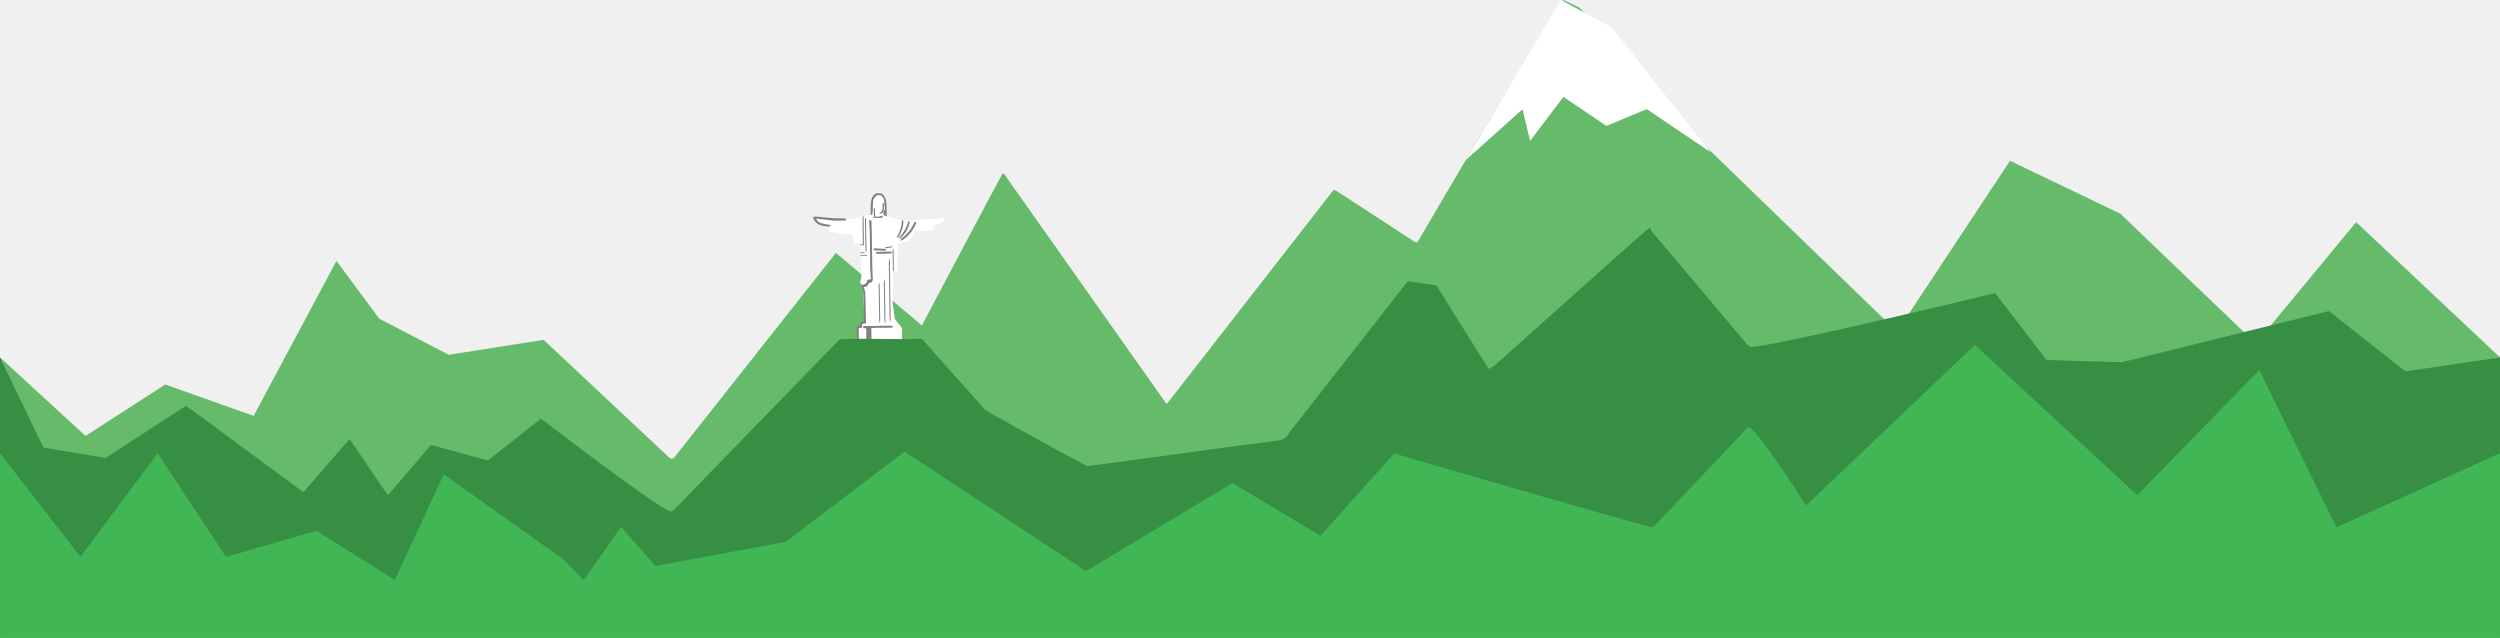
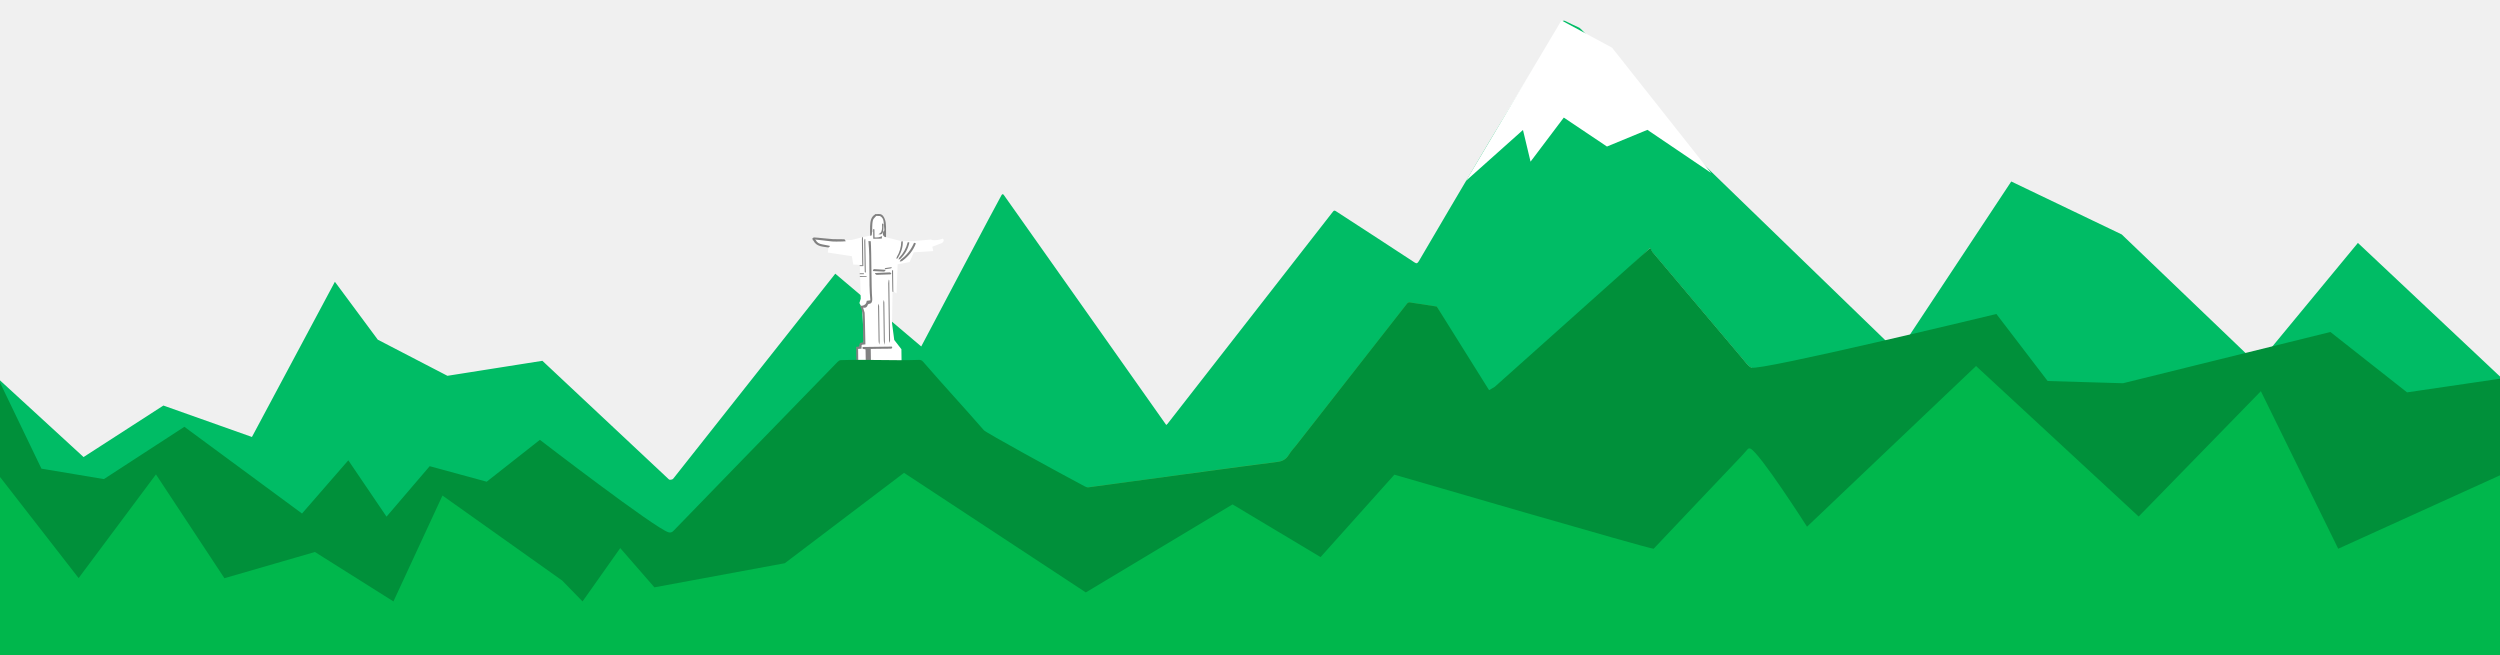
- <svg xmlns="http://www.w3.org/2000/svg" version="1.1" x="0px" y="0px" width="1920px" height="489.9px" viewBox="0 0 1920 489.9" enable-background="new 0 0 1920 489.9" xml:space="preserve">
-   <defs>
- </defs>
-   <g id="Mountains_copia">
-     <polygon fill="#41B655" points="1919.9,489.9 1919.9,291.2 1354.8,281.3 1101.9,203.7 878,319.3 689.9,284.4 508.3,365.9   428.8,354.2 0.1,356 0.1,489.9  " />
+ <svg xmlns="http://www.w3.org/2000/svg" xmlns:xlink="http://www.w3.org/1999/xlink" version="1.1" id="Capa_1" x="0px" y="0px" viewBox="0 0 1920 502.4" enable-background="new 0 0 1920 502.4" xml:space="preserve">
+   <symbol id="Mountains" viewBox="-959.9 -243.5 1920 489.9">
+     <polygon fill="#41B655" points="960,-243.4 960,-44.7 394.9,-34.9 142,42.7 -81.9,-72.8 -270.1,-37.9 -451.6,-119.5 -531.1,-107.8    -959.8,-109.6 -959.8,-243.4  " />
    <g>
-       <path fill="#66BB6A" d="M1920,291.1v-0.8c0,0-561.2-16.1-575.7-24.1c-2.6-1.4-4.4-4.2-6.5-6.6c-23.1-27.4-46.2-54.8-69.4-82.2    c-0.7-0.8-1.6-3-1.6-3l-119.3,113.3l-4.3,2.5l-40.1-70.8c0,0-13.9-2.1-20.8-3.2c-1-0.2-1.6,0.3-2.2,1.2    c-9.4,12-18.8,24.1-28.2,36.1c-18.9,24.1-37.7,48.2-56.6,72.3c-1.8,2.4-3.8,4.5-5.5,7.1c-2.4,3.8-5.2,5.2-8.7,5.6    c-16.5,2-33,4.3-49.5,6.5c-16.4,2.2-32.9,4.6-49.3,6.8c-15.4,2.1-46.1,6.2-46.1,6.2L517,404.5L0,365.5v-91l65.7,60.3l61.2-39.5    l67.9,24.1l63.6-119l32.9,44.4l53.4,27.7l72.8-11.5l97.2,91.1c0,0,2.1,0.5,3.2-0.8C543.6,318.7,642,194.2,642,194.2L708,250    c0,0,60-113.6,61.6-116.1c0.7-1.1,1.3-0.7,1.9,0.2c4.1,5.8,124.5,176.3,124.5,176.3s125.8-161.4,127.7-163.9    c0.8-1,1.4-0.7,2.2-0.2c9.8,6.4,55.8,36.2,60.3,39.3c1.6,1.1,2.3,0.6,3.3-1.1c15.2-26,30.5-51.9,45.8-77.8    c24.4-41.4,39.2-63.5,63.6-105c0.9-1.5,1.5-1.9,2.9-1.2c3.5,1.8,7.1,3.4,10.7,5.1c4,2,70.6,80.8,70.6,80.8l173.8,168.3l86.8-131.2    l84.7,40.6l104.1,99.7l77-93.2L1920,274.5V291.1z" />
+       <path fill="#00BC65" d="M960.1-44.7v0.8c0,0-561.2,16.1-575.7,24.1c-2.6,1.4-4.4,4.2-6.5,6.6c-23.1,27.4-46.2,54.8-69.4,82.2    c-0.7,0.8-1.6,3-1.6,3L187.7-41.2l-4.3-2.5l-40.1,70.8c0,0-13.9,2.1-20.8,3.2c-1,0.2-1.6-0.3-2.2-1.2c-9.4-12-18.8-24.1-28.2-36.1    C73.3-31,54.4-55.1,35.5-79.2c-1.8-2.4-3.8-4.5-5.5-7.1c-2.4-3.8-5.2-5.2-8.7-5.6c-16.5-2-33-4.3-49.5-6.5    c-16.4-2.2-32.9-4.6-49.3-6.8c-15.4-2.1-46.1-6.2-46.1-6.2L-443-158.1l-517,39.1v91l65.7-60.3l61.2,39.5l67.9-24.1l63.6,119    l32.9-44.4l53.4-27.7l72.8,11.5l97.2-91.1c0,0,2.1-0.5,3.2,0.8c25.8,32.6,124.2,157.1,124.2,157.1l65.9-55.8    c0,0,60,113.6,61.6,116.1c0.7,1.1,1.3,0.7,1.9-0.2C-184.3,106.6-64-63.9-64-63.9S61.8,97.5,63.8,100c0.8,1,1.4,0.7,2.2,0.2    c9.8-6.4,55.8-36.2,60.3-39.3c1.6-1.1,2.3-0.6,3.3,1.1c15.2,26,30.5,51.9,45.8,77.8c24.4,41.4,39.2,63.5,63.6,105    c0.9,1.5,1.5,1.9,2.9,1.2c3.5-1.8,7.1-3.4,10.7-5.1c4-2,70.6-80.8,70.6-80.8L497-8.2L583.8,123l84.7-40.6l104.1-99.7l77,93.2    L960.1-28V-44.7z" />
      <g>
-         <path fill="#FFFFFF" d="M725,167.9c-0.7-1.4-0.8-0.1-4.8,0.4c-4,0.5-4.8-0.4-4.8-0.4l-13.2,1.2l-9.3,0.1l-13-3.3l-0.8-1.3     l1.4-4.9l-1.1-7.7l-3.3-2.8l-2.8,0l-2.1,1.8l-1.4,3.8l-0.9,7.9l1,2l-6.9,1.4l-8.3,2.1l-7.1,0.3l-7-0.2l-3.1,0.4l-11.9-1.3l0.5,1     l3.2,3.3l7,1.4l0.3,1.8l-0.3,3l18.4,2.8l1.1,6.4l5,0.2l0.7,26l-1,3.3l2.1,4.1l1.3,24.7l-0.5,1.8l-2.2,2.2l-2.4,1.9l0.3,25.1     l33.9-0.5l-0.3-23.9l-5.5-7.1l-1.7-12.9l0.4-24.7l3.1,1.9l0.8-22.3l9.2-1.7l3.2-7.5l14.9-1l-0.7-3.3l7.1-2.7     C723.4,171.2,725.7,169.3,725,167.9z" />
+         <path fill="#FFFFFF" d="M-234.9,78.5c-0.7,1.4-0.8,0.1-4.8-0.4c-4-0.5-4.8,0.4-4.8,0.4l-13.2-1.2l-9.3-0.1l-13,3.3l-0.8,1.3     l1.4,4.9l-1.1,7.7l-3.3,2.8l-2.8,0l-2.1-1.8l-1.4-3.8l-0.9-7.9l1-2l-6.9-1.4l-8.3-2.1l-7.1-0.3l-7,0.2l-3.1-0.4l-11.9,1.3l0.5-1     l3.2-3.3l7-1.4l0.3-1.8l-0.3-3l18.4-2.8l1.1-6.4l5-0.2l0.7-26l-1-3.3l2.1-4.1l1.3-24.7l-0.5-1.8l-2.2-2.2l-2.4-1.9l0.3-25.1     l33.9,0.5l-0.3,23.9l-5.5,7.1l-1.7,12.9l0.4,24.7l3.1-1.9l0.8,22.3l9.2,1.7l3.2,7.5l14.9,1l-0.7,3.3l7.1,2.7     C-236.5,75.3-234.2,77.1-234.9,78.5z" />
        <g>
-           <path fill="#818181" d="M672.7,148.6c0.2,0.3-0.9,0.9-0.2,1.1c0.8,0.3,3.6,0.2,3.8,0.3c1.7,0.9,2.5,2.3,2.7,4.1      c0.2,2.1,0.4,4.1,0.6,6.2c0,0.3,0,0.8-0.1,0.9c-1.2,0.8-1.3,2.8-0.6,3.9c0.6,1,2,1.1,2,1.1s0.1-6.5,0-7.9      c-0.1-2.1-0.2-4.3-1-6.1c-0.6-1.5-1.6-3.4-3.6-3.7C674.5,148.3,673.1,148.6,672.7,148.6z" />
-           <path fill="#818181" d="M624.6,168.4c0.2,0.1,0.5,0.2,0.6,0.4c2.4,4.8,7.2,4.6,11.5,5.3c0.3,0.1,0.8-0.6,1.2-0.9      c-0.1-0.1-0.2-0.3-0.3-0.4c-1.9-0.4-3.8-0.7-5.7-1.1c-2.2-0.4-3.9-1.3-4.9-3.3c-0.6-1.1-1.3-1.3-2.3-0.7      C624.6,167.9,624.6,168.1,624.6,168.4z" />
-           <path fill="#818181" d="M670.4,161.8c0-1-0.2-2.1-0.1-3.1c0.1-1.9,0.1-3.8,0.6-5.6c0.3-1.1,1.5-2,2.3-3c0.4-0.5,0.7-0.8,0.7-0.8      s-0.6-0.7-1.2-0.7c-3.6,2.1-3.8,5.6-4,9.2c-0.1,1.7,0,5.6,0,7.3c0.2,0.1,1-0.3,1.1-0.2C670.2,164.4,670,162.1,670.4,161.8      L670.4,161.8z" />
-           <path fill="#818181" d="M670.5,276.5c-0.4-0.4-1.2-0.6-1.8-0.6c-3,0-6,0.1-8.9,0.1c-0.1-8-0.2-16-0.3-24.1      c1-0.1,1.7-0.2,2.6-0.2c0-1,0.1-1.9,0.1-3c1-0.1,1.9-0.2,2.9-0.3c-0.1-6.4-0.4-19-0.4-19l-0.2-5.3c0,0-0.7-2.3-1.2-3.9      c2.1,0.5,3.1-0.5,3.7-2.3c0.1-0.4,1.4-0.8,1.4-0.8s2.3,0,1.9-4.2c-0.7-7.1-0.5-36.1-1.1-43.7c-0.6,0-1.1-0.1-1.8-0.1      c1.5,15.5,0,29.9,1.5,45.4c-1.6,0.1-1.1,0.3-2.8,0.4c-0.2,3.1-2.7,3.9-5.2,3.9c2.6,4.4,2.2,9,2.3,13.6c0.1,4.8,0.1,9.5,0.2,14.3      c-2.8,0.5-2.8,0.5-3.1,3.2c-0.6,0.1-1.3,0.1-2.3,0.3c0.1,9.1,0.3,18.2,0.4,27.5c2.6,0,5.4,0.1,8.3-0.2      C669.2,277.4,672.5,278.4,670.5,276.5z" />
-           <path fill="#818181" d="M665.6,274.4c1.4,0,2.5,0,3.9-0.1c-0.1-7.5-0.2-14.8-0.3-22.4c1.8,0,3.3,0,4.8-0.1      c3.4,0,6.9-0.1,10.3-0.1c1.1,0,1.6-0.4,1.2-1.6c-7.5,0.1-15,0.2-22.5,0.3c-0.7,2.2,1.3,1.3,2.2,1.9      C665.4,259.5,665.5,266.9,665.6,274.4z" />
-           <path fill="#818181" d="M624.8,167.7c1.7,0.1,13.7,1.6,15,1.7c3.2,0.2,10,0,10.4-0.2c-0.4-0.3-0.8-1.5-1.2-1.5      c-2.9,0-5.7-0.1-8.7-0.1c-1.6,0-12.7-1.3-14.5-1.3c-0.5,0-0.9,0.6-1.4,0.9C624.5,167.4,624.6,167.5,624.8,167.7z" />
-           <path fill="#818181" d="M683,198.7c-0.1,1-0.4,2-0.4,2.9c0.1,11.8,0.3,23.7,0.5,35.5c0,2.7,0,5.4,0.1,8.1c0,0.7,0.3,1.4,0.5,2.1      c0.1-0.7,0.3-1.4,0.3-2.1c-0.2-15.3-0.4-30.5-0.6-45.8C683.3,199.2,683.2,198.9,683,198.7z" />
-           <path fill="#818181" d="M685.9,191.3c-0.1,0.3-0.4,0.7-0.4,1c0,4.2,0.1,8.4,0.2,12.6c0,1,0,1.9,0.1,2.9c0,0.3,0.7,0.4,0.7,0.4      s-0.1-11.2-0.2-16.6C686.2,191.5,686,191.4,685.9,191.3z" />
-           <path fill="#818181" d="M664.7,167.3c-0.1,0.5-0.4,1.1-0.4,1.6c0.1,6.5,0.2,12.9,0.3,19.4c0,1.5,0,3,0.1,4.4      c0,0.4,0.8,0.6,0.8,0.6s-0.2-17.2-0.4-25.6C664.9,167.6,664.8,167.5,664.7,167.3z" />
-           <path fill="#818181" d="M664,194.2c-0.1-0.1-0.1-0.4-0.2-0.4c-0.8,0-1.6,0-2.4,0c-0.2,0-0.4,0-0.6,0c-0.1,0-0.1,0.7-0.1,0.7      s2.2,0,3.2,0C664,194.4,664,194.3,664,194.2z" />
-           <path fill="#818181" d="M662.8,165.8c-0.1,0.5-0.4,0.9-0.4,1.4c0.1,5.5,0.1,11,0.2,16.6c0,1.3,0,2.5,0.1,3.8      c0,0.3,0.8,0.5,0.8,0.5s-0.2-14.7-0.3-21.8C663,166.1,662.9,165.9,662.8,165.8z" />
-           <path fill="#818181" d="M663.4,188c-0.1-0.1-0.1-0.4-0.2-0.4c-0.7,0-1.3,0-2,0c-0.2,0-0.3,0-0.5,0c0,0,0,0.7,0,0.7s1.8,0,2.6,0      C663.4,188.3,663.4,188.1,663.4,188z" />
-           <path fill="#818181" d="M666.1,196.4c-0.1-0.1-0.2-0.4-0.3-0.4c-1.3,0-2.7,0-4,0c-0.3,0-0.6,0-0.9,0c-0.1,0-0.1,0.7-0.1,0.7      s3.6,0,5.3-0.1C666.1,196.6,666.1,196.5,666.1,196.4z" />
-           <path fill="#818181" d="M679.8,231.1c-0.1-4.9-0.1-9.8-0.2-14.7c0-0.7-0.3-1.4-0.4-2.1c-0.1,0.7-0.4,1.3-0.4,2      c0.1,9.6,0.3,19.3,0.4,28.9c0,0.5,0,1,0.1,1.4c0.1,0.7,0.3,1.4,0.4,2.1c0.1-0.8,0.3-1.5,0.3-2.3      C679.9,241.2,679.8,236.2,679.8,231.1C679.8,231.1,679.8,231.1,679.8,231.1z" />
-           <path fill="#818181" d="M703.8,170.9c-0.5-0.2-0.8-0.4-1.2-0.5c-0.2,0.1-0.3,0.1-0.3,0.2c-2.2,5.1-5.5,9.3-10,12.6      c-0.4,0.3-0.6,1.1-0.9,1.6c0.6-0.1,1.3-0.1,1.8-0.4C698,181,701.7,176.6,703.8,170.9z" />
-           <path fill="#818181" d="M698.8,170.2c-0.4-0.1-0.7-0.2-1-0.3c-0.1,0.1-0.2,0.2-0.3,0.2c-1.1,4.5-3.3,8.4-6.5,11.8      c-0.3,0.3-0.3,1-0.5,1.4c0.5-0.2,1.1-0.3,1.4-0.6C695.4,179.3,697.9,175.2,698.8,170.2z" />
-           <path fill="#818181" d="M693.8,169.3c-0.4,0-0.7,0-1,0c-0.1,0.1-0.2,0.2-0.2,0.3c-0.1,4.2-1.3,8.2-3.5,11.8      c-0.2,0.4-0.1,0.9-0.2,1.4c0.4-0.3,0.9-0.4,1.1-0.8C692.6,178.1,693.9,174,693.8,169.3z" />
-           <path fill="#818181" d="M675.8,232.5c-0.1-4.5-0.1-9-0.2-13.5c0-0.6-0.3-1.3-0.4-1.9c-0.1,0.6-0.4,1.2-0.4,1.8      c0.1,8.8,0.2,17.6,0.4,26.4c0,0.4,0,0.9,0.1,1.3c0.1,0.7,0.3,1.3,0.4,1.9c0.1-0.7,0.3-1.4,0.3-2.1      C675.9,241.8,675.8,237.2,675.8,232.5C675.8,232.5,675.8,232.5,675.8,232.5z" />
-           <path fill="#818181" d="M671.1,167.4c2.2,0,4.3-0.1,6.5-0.1c0.1-0.6,0.2-1.1,0.3-1.9c-1,0.3-1.8,0.8-2.7,0.9      c-1,0.2-2,0.1-3.1,0.1c0-2.1-0.1-4.1-0.1-6.2c-0.4-0.1-0.6-0.1-1-0.2C671.1,159.9,671,164.8,671.1,167.4z" />
-           <path fill="#818181" d="M685.1,194c-0.4-0.3-0.8-1-1.2-0.9c-3.7,0.1-7.4,0.3-11.1,0.5c-0.1,0.2-0.2,0.4-0.3,0.5      c0.5,0.3,0.9,0.9,1.4,0.9c3.6-0.1,7.2-0.3,10.7-0.4C684.8,194.4,684.9,194.2,685.1,194z" />
-           <path fill="#818181" d="M670.8,191.6c0.3-0.3,0.6-1,1-0.9c2.8,0.1,5.7,0.3,8.5,0.5c0.1,0.2,0.1,0.4,0.2,0.5      c-0.4,0.3-0.7,0.9-1.1,0.9c-2.8-0.1-5.5-0.3-8.3-0.4C671,191.9,670.9,191.8,670.8,191.6z" />
-           <path fill="#818181" d="M679.9,190.4c0.1-0.2,0.3-0.6,0.4-0.6c1.6-0.3,3.2-0.5,4.8-0.7c0.1,0.1,0.1,0.2,0.2,0.3      c-0.2,0.2-0.3,0.6-0.5,0.6c-1.5,0.3-3.1,0.5-4.6,0.7C680.1,190.6,680,190.5,679.9,190.4z" />
-           <path fill="#818181" d="M675,163.9c1.9,0.6,3.2-0.1,3.6-1.9c0.4-1.8,0.3-3.7,0.4-5.6c0-0.3-0.5-0.5-0.7-0.8      c-0.2,0.3-0.5,0.6-0.5,0.9c0,0.8,0.2,1.6,0.1,2.4C677.8,160.8,677.7,162.8,675,163.9z" />
+           <path fill="#818181" d="M-287.2,97.9c0.2-0.3-0.9-0.9-0.2-1.1c0.8-0.3,3.6-0.2,3.8-0.3c1.7-0.9,2.5-2.3,2.7-4.1      c0.2-2.1,0.4-4.1,0.6-6.2c0-0.3,0-0.8-0.1-0.9c-1.2-0.8-1.3-2.8-0.6-3.9c0.6-1,2-1.1,2-1.1s0.1,6.5,0,7.9      c-0.1,2.1-0.2,4.3-1,6.1c-0.6,1.5-1.6,3.4-3.6,3.7C-285.4,98.2-286.8,97.9-287.2,97.9z" />
+           <path fill="#818181" d="M-335.3,78.1c0.2-0.1,0.5-0.2,0.6-0.4c2.4-4.8,7.2-4.6,11.5-5.3c0.3-0.1,0.8,0.6,1.2,0.9      c-0.1,0.1-0.2,0.3-0.3,0.4c-1.9,0.4-3.8,0.7-5.7,1.1c-2.2,0.4-3.9,1.3-4.9,3.3c-0.6,1.1-1.3,1.3-2.3,0.7      C-335.3,78.6-335.3,78.3-335.3,78.1z" />
+           <path fill="#818181" d="M-289.5,84.7c0,1-0.2,2.1-0.1,3.1c0.1,1.9,0.1,3.8,0.6,5.6c0.3,1.1,1.5,2,2.3,3c0.4,0.5,0.7,0.8,0.7,0.8      s-0.6,0.7-1.2,0.7c-3.6-2.1-3.8-5.6-4-9.2c-0.1-1.7,0-5.6,0-7.3c0.2-0.1,1,0.3,1.1,0.2C-289.7,82-289.9,84.3-289.5,84.7      L-289.5,84.7z" />
+           <path fill="#818181" d="M-289.4-30c-0.4,0.4-1.2,0.6-1.8,0.6c-3,0-6-0.1-8.9-0.1c-0.1,8-0.2,16-0.3,24.1c1,0.1,1.7,0.2,2.6,0.2      c0,1,0.1,1.9,0.1,3c1,0.1,1.9,0.2,2.9,0.3c-0.1,6.4-0.4,19-0.4,19l-0.2,5.3c0,0-0.7,2.3-1.2,3.9c2.1-0.5,3.1,0.5,3.7,2.3      c0.1,0.4,1.4,0.7,1.4,0.7s2.3,0,1.9,4.2c-0.7,7.1-0.5,36.1-1.1,43.7c-0.6,0-1.1,0.1-1.8,0.1c1.5-15.5,0-29.9,1.5-45.4      c-1.6-0.1-1.1-0.3-2.8-0.4c-0.2-3.1-2.7-3.9-5.2-3.9c2.6-4.4,2.2-9,2.3-13.6c0.1-4.8,0.1-9.5,0.2-14.3c-2.8-0.5-2.8-0.5-3.1-3.2      c-0.6-0.1-1.3-0.1-2.3-0.3c0.1-9.1,0.3-18.2,0.4-27.5c2.6,0,5.4-0.1,8.3,0.2C-290.7-31-287.5-31.9-289.4-30z" />
+           <path fill="#818181" d="M-294.3-27.9c1.4,0,2.5,0,3.9,0.1c-0.1,7.5-0.2,14.8-0.3,22.4c1.8,0,3.3,0,4.8,0.1      c3.4,0,6.9,0.1,10.3,0.1c1.1,0,1.6,0.4,1.2,1.6c-7.5-0.1-15-0.2-22.5-0.3c-0.7-2.2,1.3-1.3,2.2-1.9      C-294.5-13-294.4-20.4-294.3-27.9z" />
+           <path fill="#818181" d="M-335.2,78.7c1.7-0.1,13.7-1.6,15-1.7c3.2-0.2,10,0,10.4,0.2c-0.4,0.3-0.8,1.5-1.2,1.5      c-2.9,0-5.7,0.1-8.7,0.1c-1.6,0-12.7,1.3-14.5,1.3c-0.5,0-0.9-0.6-1.4-0.9C-335.4,79.1-335.3,78.9-335.2,78.7z" />
+           <path fill="#818181" d="M-276.9,47.8c-0.1-1-0.4-2-0.4-2.9c0.1-11.8,0.3-23.7,0.5-35.5c0-2.7,0-5.4,0.1-8.1      c0-0.7,0.3-1.4,0.5-2.1c0.1,0.7,0.3,1.4,0.3,2.1c-0.2,15.3-0.4,30.5-0.6,45.8C-276.6,47.2-276.7,47.5-276.9,47.8z" />
+           <path fill="#818181" d="M-274,55.2c-0.1-0.3-0.4-0.7-0.4-1c0-4.2,0.1-8.4,0.2-12.6c0-1,0-1.9,0.1-2.9c0-0.3,0.7-0.4,0.7-0.4      s-0.1,11.2-0.2,16.6C-273.7,55-273.9,55.1-274,55.2z" />
+           <path fill="#818181" d="M-295.3,79.1c-0.1-0.5-0.4-1.1-0.4-1.6c0.1-6.5,0.2-12.9,0.3-19.4c0-1.5,0-3,0.1-4.4      c0-0.4,0.8-0.6,0.8-0.6s-0.2,17.2-0.4,25.6C-295,78.9-295.1,79-295.3,79.1z" />
+           <path fill="#818181" d="M-295.9,52.2c-0.1,0.1-0.1,0.4-0.2,0.4c-0.8,0-1.6,0-2.4,0c-0.2,0-0.4,0-0.6,0c-0.1,0-0.1-0.7-0.1-0.7      s2.2,0,3.2,0C-295.9,52-295.9,52.1-295.9,52.2z" />
+           <path fill="#818181" d="M-297.1,80.6c-0.1-0.5-0.4-0.9-0.4-1.4c0.1-5.5,0.1-11,0.2-16.6c0-1.3,0-2.5,0.1-3.8      c0-0.3,0.8-0.5,0.8-0.5s-0.2,14.7-0.3,21.8C-296.9,80.4-297,80.5-297.1,80.6z" />
+           <path fill="#818181" d="M-296.5,58.4c-0.1,0.1-0.1,0.4-0.2,0.4c-0.7,0-1.3,0-2,0c-0.2,0-0.3,0-0.5,0c0,0,0-0.7,0-0.7      s1.8,0,2.6,0C-296.5,58.2-296.5,58.3-296.5,58.4z" />
+           <path fill="#818181" d="M-293.8,50.1c-0.1,0.1-0.2,0.4-0.3,0.4c-1.3,0-2.7,0-4,0c-0.3,0-0.6,0-0.9,0c-0.1,0-0.1-0.7-0.1-0.7      s3.6,0,5.3,0.1C-293.8,49.8-293.8,50-293.8,50.1z" />
+           <path fill="#818181" d="M-280.1,15.4c-0.1,4.9-0.1,9.8-0.2,14.7c0,0.7-0.3,1.4-0.4,2.1c-0.1-0.7-0.4-1.3-0.4-2      c0.1-9.6,0.3-19.3,0.4-28.9c0-0.5,0-1,0.1-1.4c0.1-0.7,0.3-1.4,0.4-2.1c0.1,0.8,0.3,1.5,0.3,2.3C-280,5.2-280.1,10.3-280.1,15.4      C-280.1,15.4-280.1,15.4-280.1,15.4z" />
+           <path fill="#818181" d="M-256.1,75.5c-0.5,0.2-0.8,0.4-1.2,0.5c-0.2-0.1-0.3-0.1-0.3-0.2c-2.2-5.1-5.5-9.3-10-12.6      c-0.4-0.3-0.6-1.1-0.9-1.6c0.6,0.1,1.3,0.1,1.8,0.4C-261.9,65.5-258.3,69.8-256.1,75.5z" />
+           <path fill="#818181" d="M-261.1,76.2c-0.4,0.1-0.7,0.2-1,0.3c-0.1-0.1-0.2-0.2-0.3-0.2c-1.1-4.5-3.3-8.4-6.5-11.8      c-0.3-0.3-0.3-1-0.5-1.4c0.5,0.2,1.1,0.3,1.4,0.6C-264.5,67.1-262.1,71.2-261.1,76.2z" />
+           <path fill="#818181" d="M-266.1,77.1c-0.4,0-0.7,0-1,0c-0.1-0.1-0.2-0.2-0.2-0.3c-0.1-4.2-1.3-8.2-3.5-11.8      c-0.2-0.4-0.1-0.9-0.2-1.4c0.4,0.3,0.9,0.4,1.1,0.8C-267.4,68.4-266,72.5-266.1,77.1z" />
+           <path fill="#818181" d="M-284.1,13.9c-0.1,4.5-0.1,9-0.2,13.5c0,0.6-0.3,1.3-0.4,1.9c-0.1-0.6-0.4-1.2-0.4-1.8      c0.1-8.8,0.2-17.6,0.4-26.4c0-0.4,0-0.9,0.1-1.3c0.1-0.7,0.3-1.3,0.4-1.9c0.1,0.7,0.3,1.4,0.3,2.1      C-284,4.6-284.1,9.3-284.1,13.9C-284.1,13.9-284.1,13.9-284.1,13.9z" />
+           <path fill="#818181" d="M-288.8,79.1c2.2,0,4.3,0.1,6.5,0.1c0.1,0.6,0.2,1.1,0.3,1.9c-1-0.3-1.8-0.8-2.7-0.9      c-1-0.2-2-0.1-3.1-0.1c0,2.1-0.1,4.1-0.1,6.2c-0.4,0.1-0.6,0.1-1,0.2C-288.8,86.6-288.9,81.7-288.8,79.1z" />
+           <path fill="#818181" d="M-274.9,52.4c-0.4,0.3-0.8,1-1.2,0.9c-3.7-0.1-7.4-0.3-11.1-0.5c-0.1-0.2-0.2-0.4-0.3-0.5      c0.5-0.3,0.9-0.9,1.4-0.9c3.6,0.1,7.2,0.3,10.7,0.4C-275.2,52.1-275,52.3-274.9,52.4z" />
+           <path fill="#818181" d="M-289.1,54.9c0.3,0.3,0.6,1,1,0.9c2.8-0.1,5.7-0.3,8.5-0.5c0.1-0.2,0.1-0.4,0.2-0.5      c-0.4-0.3-0.7-0.9-1.1-0.9c-2.8,0.1-5.5,0.3-8.3,0.4C-288.9,54.5-289,54.7-289.1,54.9z" />
+           <path fill="#818181" d="M-280,56c0.1,0.2,0.3,0.6,0.4,0.6c1.6,0.3,3.2,0.5,4.8,0.7c0.1-0.1,0.1-0.2,0.2-0.3      c-0.2-0.2-0.3-0.6-0.5-0.6c-1.5-0.3-3.1-0.5-4.6-0.7C-279.8,55.9-279.9,55.9-280,56z" />
+           <path fill="#818181" d="M-284.9,82.6c1.9-0.6,3.2,0.1,3.6,1.9c0.4,1.8,0.3,3.7,0.4,5.6c0,0.3-0.5,0.5-0.7,0.8      c-0.2-0.3-0.5-0.6-0.5-0.9c0-0.8,0.2-1.6,0.1-2.4C-282.2,85.6-282.2,83.6-284.9,82.6z" />
        </g>
      </g>
-       <path fill="#378F43" d="M0,485.9V274.5l33.3,69.2l47.9,8l61.7-40.1L233,378l35.5-40.8l29.4,43.2l33.1-38.7l43.7,11.9l40.8-32.1    c0,0,88.9,68.4,98.7,70.9c1.4,0.4,2.6,0.1,3.8-1.2c15.2-15.7,30.3-31.2,45.5-46.9c26.7-27.5,53.5-55,80.2-82.5    c0.8-0.8,1.6-1.4,2.6-1.4c19.5-0.7,40,0.5,59.6-0.2c1.3-0.1,2.5,0.2,3.5,1.5c15.8,18.2,30.8,34.4,46.6,52.5    c1.6,1.8,53.4,30.3,77.5,43.1c0.9,0.5,1.8,0.7,2.8,0.6c15.4-2.1,128.4-17.5,144.9-19.5c3.5-0.4,6.4-1.8,8.7-5.6    c1.6-2.6,3.6-4.8,5.5-7.1c18.9-24.1,75.4-96.4,84.8-108.4c0.6-0.8,1.3-1.3,2.2-1.2c6.9,1.1,20.8,3.2,20.8,3.2l40.1,64.1l4.3-2.5    l119.3-106.5l1.6,3c23.1,27.4,46.2,54.8,69.4,82.2c2,2.4,3.9,5.2,6.5,6.6c5.5,3,187.9-41.1,187.9-41.1l39.5,51.4l57.8,1.7    l159-39.3l58.8,46.3l72.8-10.7v40.8v170.6H0z" />
-       <path fill="#89D3E2" d="M1366.4,303.9" />
-       <path fill="#41B655" d="M1920,489.9H0l0,0V348.1l61.8,79.5l59.3-79.5l52.5,79.6l69.4-20.1l60.2,37.9l37.6-81.2l91.8,65.2l15.6,16    l28.9-40.9l26.2,30.1l100-18.5l91.4-69.3l139.4,91.7L946.6,371l67.5,40.5l56.6-63.2c0,0,197.9,57.7,198.8,56.8    c12.2-13,57.4-60.5,67.7-71.4c1.4-1.5,2.8-3.1,4.2-4.7c0.6-0.7,1.2-1.1,2.2-0.7c6.9,2.6,43.5,59.9,43.5,59.9l129.6-123.3    l124.7,115.4l93.7-96.1l59.3,120.8l125.6-57V489.9z" />
+       <path fill="#00903A" d="M-959.9-239.5V-28l33.3-69.2l47.9-8l61.7,40.1l90.2-66.5l35.5,40.8L-662-134l33.1,38.7l43.7-11.9    l40.8,32.1c0,0,88.9-68.4,98.7-70.9c1.4-0.4,2.6-0.1,3.8,1.2c15.2,15.7,30.3,31.2,45.5,46.9c26.7,27.5,53.5,55,80.2,82.5    c0.8,0.8,1.6,1.4,2.6,1.4c19.5,0.7,40-0.5,59.6,0.2c1.3,0.1,2.5-0.2,3.5-1.5c15.8-18.2,30.8-34.4,46.6-52.5    c1.6-1.8,53.4-30.3,77.5-43.1c0.9-0.5,1.8-0.7,2.8-0.6C-108.2-109.4,4.8-94,21.3-92c3.5,0.4,6.4,1.8,8.7,5.6    c1.6,2.6,3.6,4.8,5.5,7.1c18.9,24.1,75.4,96.4,84.8,108.4c0.6,0.8,1.3,1.3,2.2,1.2c6.9-1.1,20.8-3.2,20.8-3.2l40.1-64.1l4.3,2.5    L307,72.1l1.6-3c23.1-27.4,46.2-54.8,69.4-82.2c2-2.4,3.9-5.2,6.5-6.6c5.5-3,187.9,41.1,187.9,41.1L611.7-30l57.8-1.7l159,39.3    l58.8-46.3L960.1-28v-40.8v-170.6H-959.9z" />
+       <path fill="#89D3E2" d="M406.5-57.4" />
+       <path fill="#00B74C" d="M960.1-243.5h-1920l0,0v141.9l61.8-79.5l59.3,79.5l52.5-79.6l69.4,20.1l60.2-37.9l37.6,81.2l91.8-65.2    l15.6-16l28.9,40.9l26.2-30.1l100,18.5l91.4,69.3l139.4-91.7l112.5,67.5L54.2-165l56.6,63.2c0,0,197.9-57.7,198.8-56.8    c12.2,13,57.4,60.5,67.7,71.4c1.4,1.5,2.8,3.1,4.2,4.7c0.6,0.7,1.2,1.1,2.2,0.7c6.9-2.6,43.5-59.9,43.5-59.9L556.8-18.5    l124.7-115.4l93.7,96.1l59.3-120.8l125.6,57V-243.5z" />
    </g>
-     <polygon fill="#FFFFFF" points="1198.8,0 1237.6,20.9 1313.7,116.9 1264.7,83.8 1233.7,96.7 1200.7,74.4 1175.1,108.2 1169.3,83.9   1125.6,123  " />
-   </g>
+     <polygon fill="#FFFFFF" points="238.9,246.5 277.7,225.6 353.7,129.5 304.8,162.6 273.8,149.8 240.7,172 215.2,138.2 209.4,162.5    165.7,123.5  " />
+   </symbol>
+   <use xlink:href="#Mountains" width="1920" height="489.9" id="XMLID_1_" x="-959.9" y="-243.5" transform="matrix(1.0016 0 0 -1.0016 959.9112 262.5757)" overflow="visible" />
</svg>
